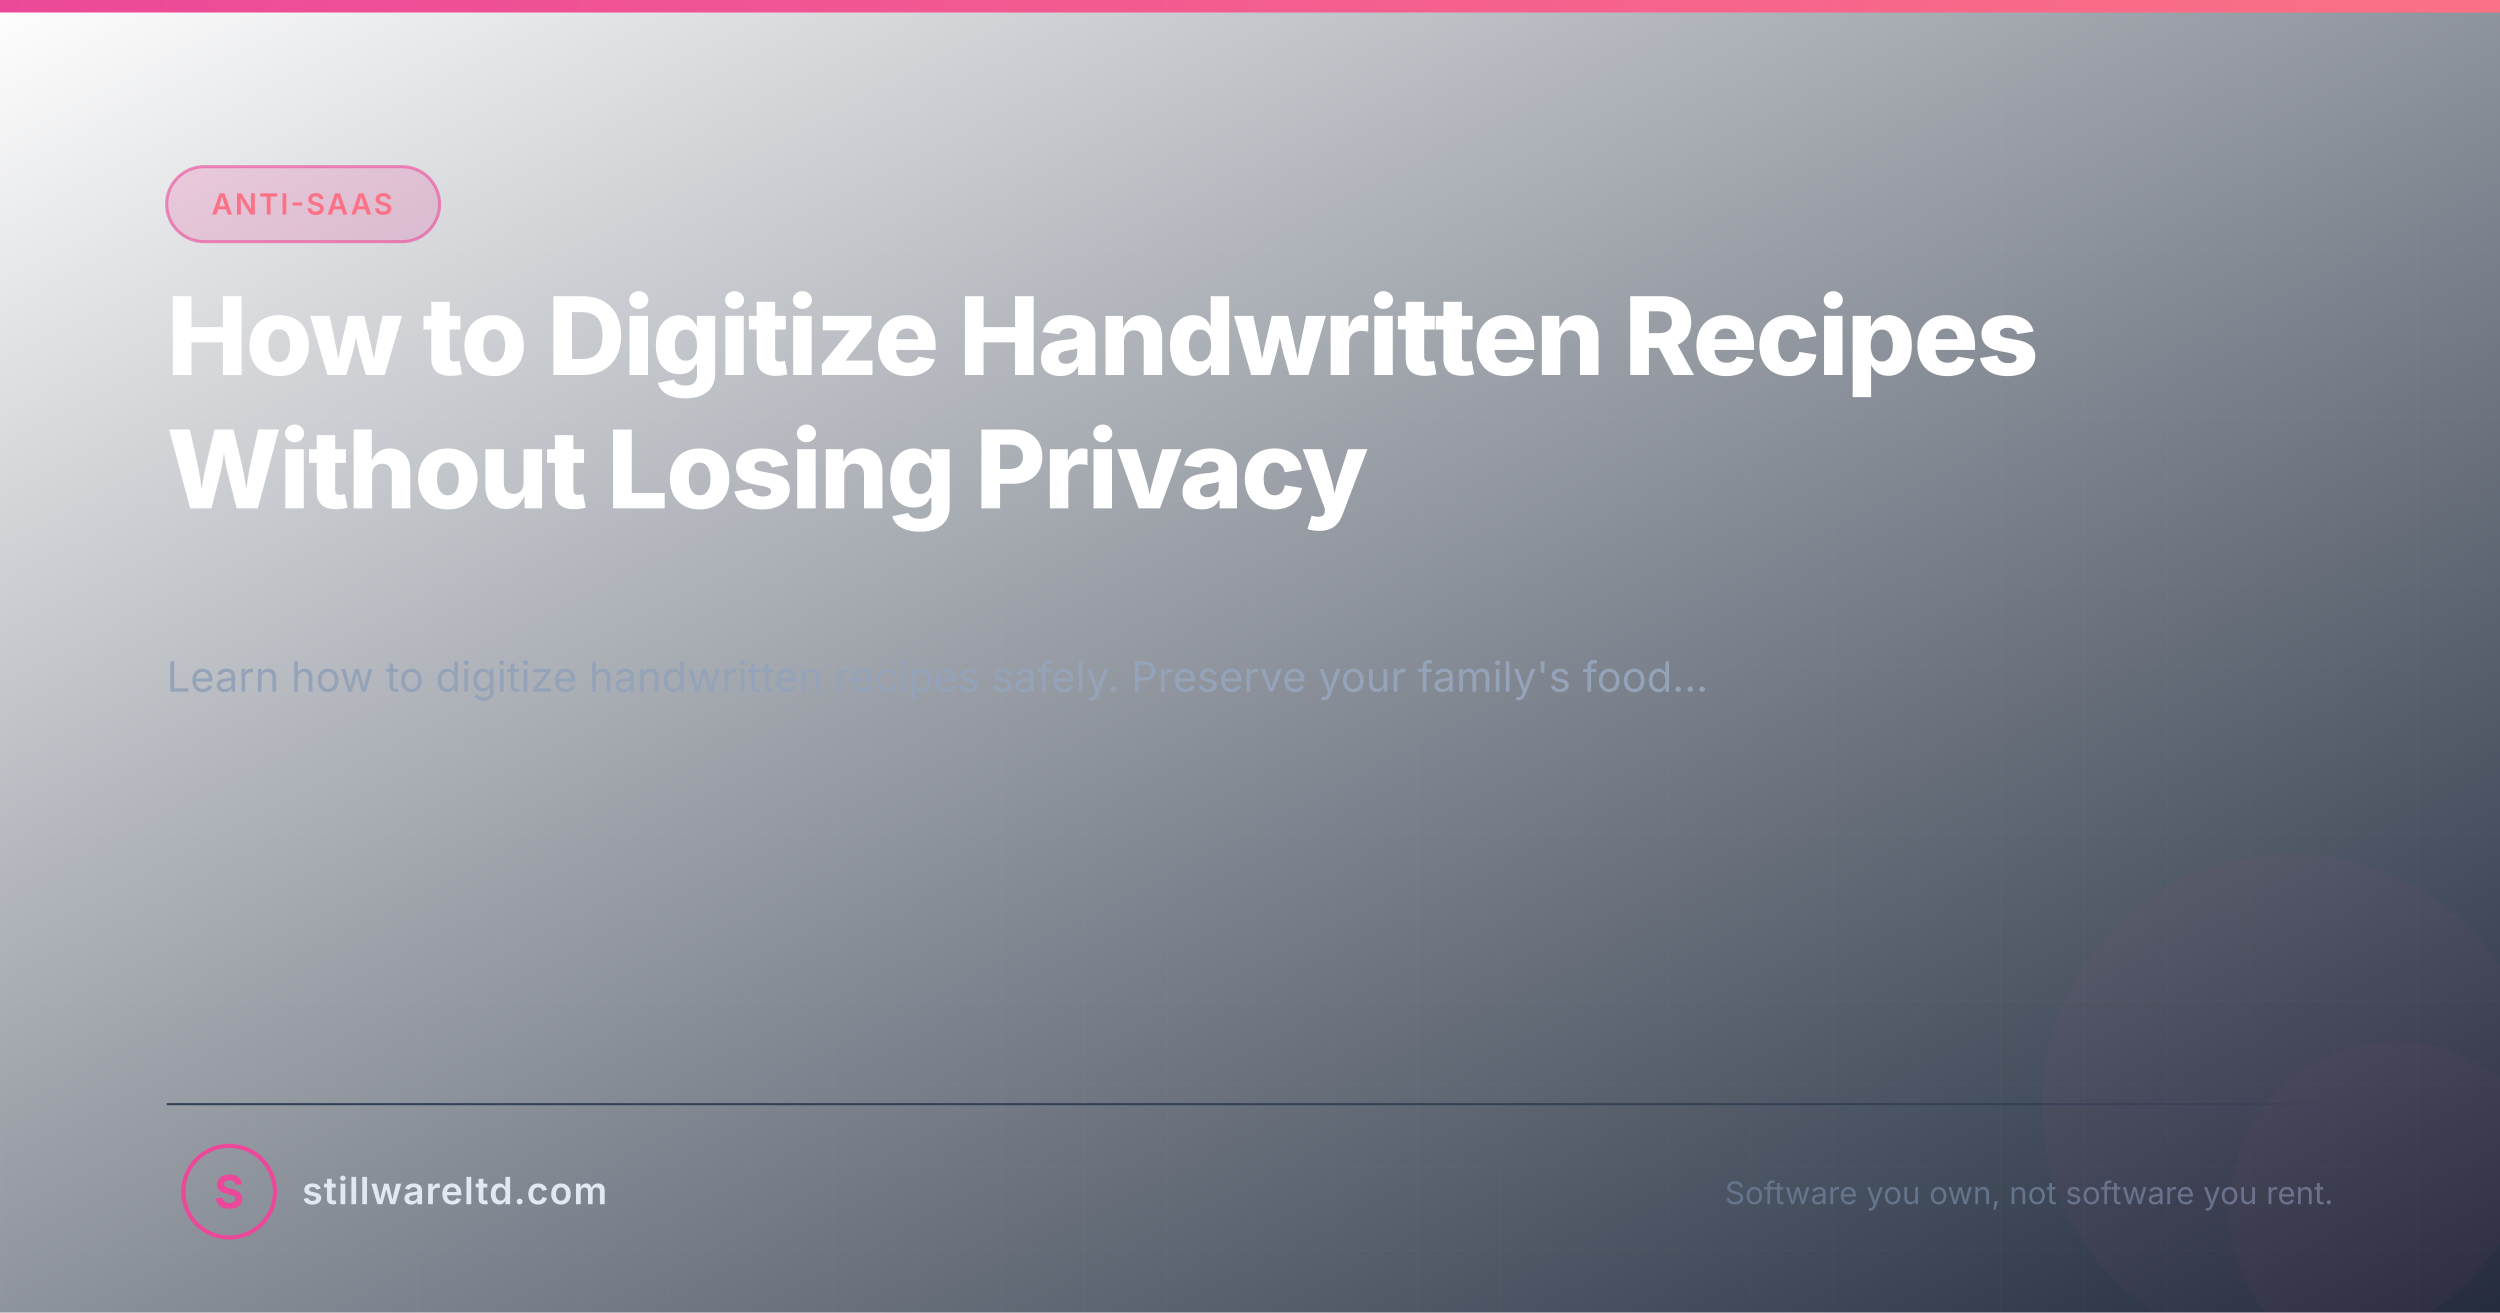
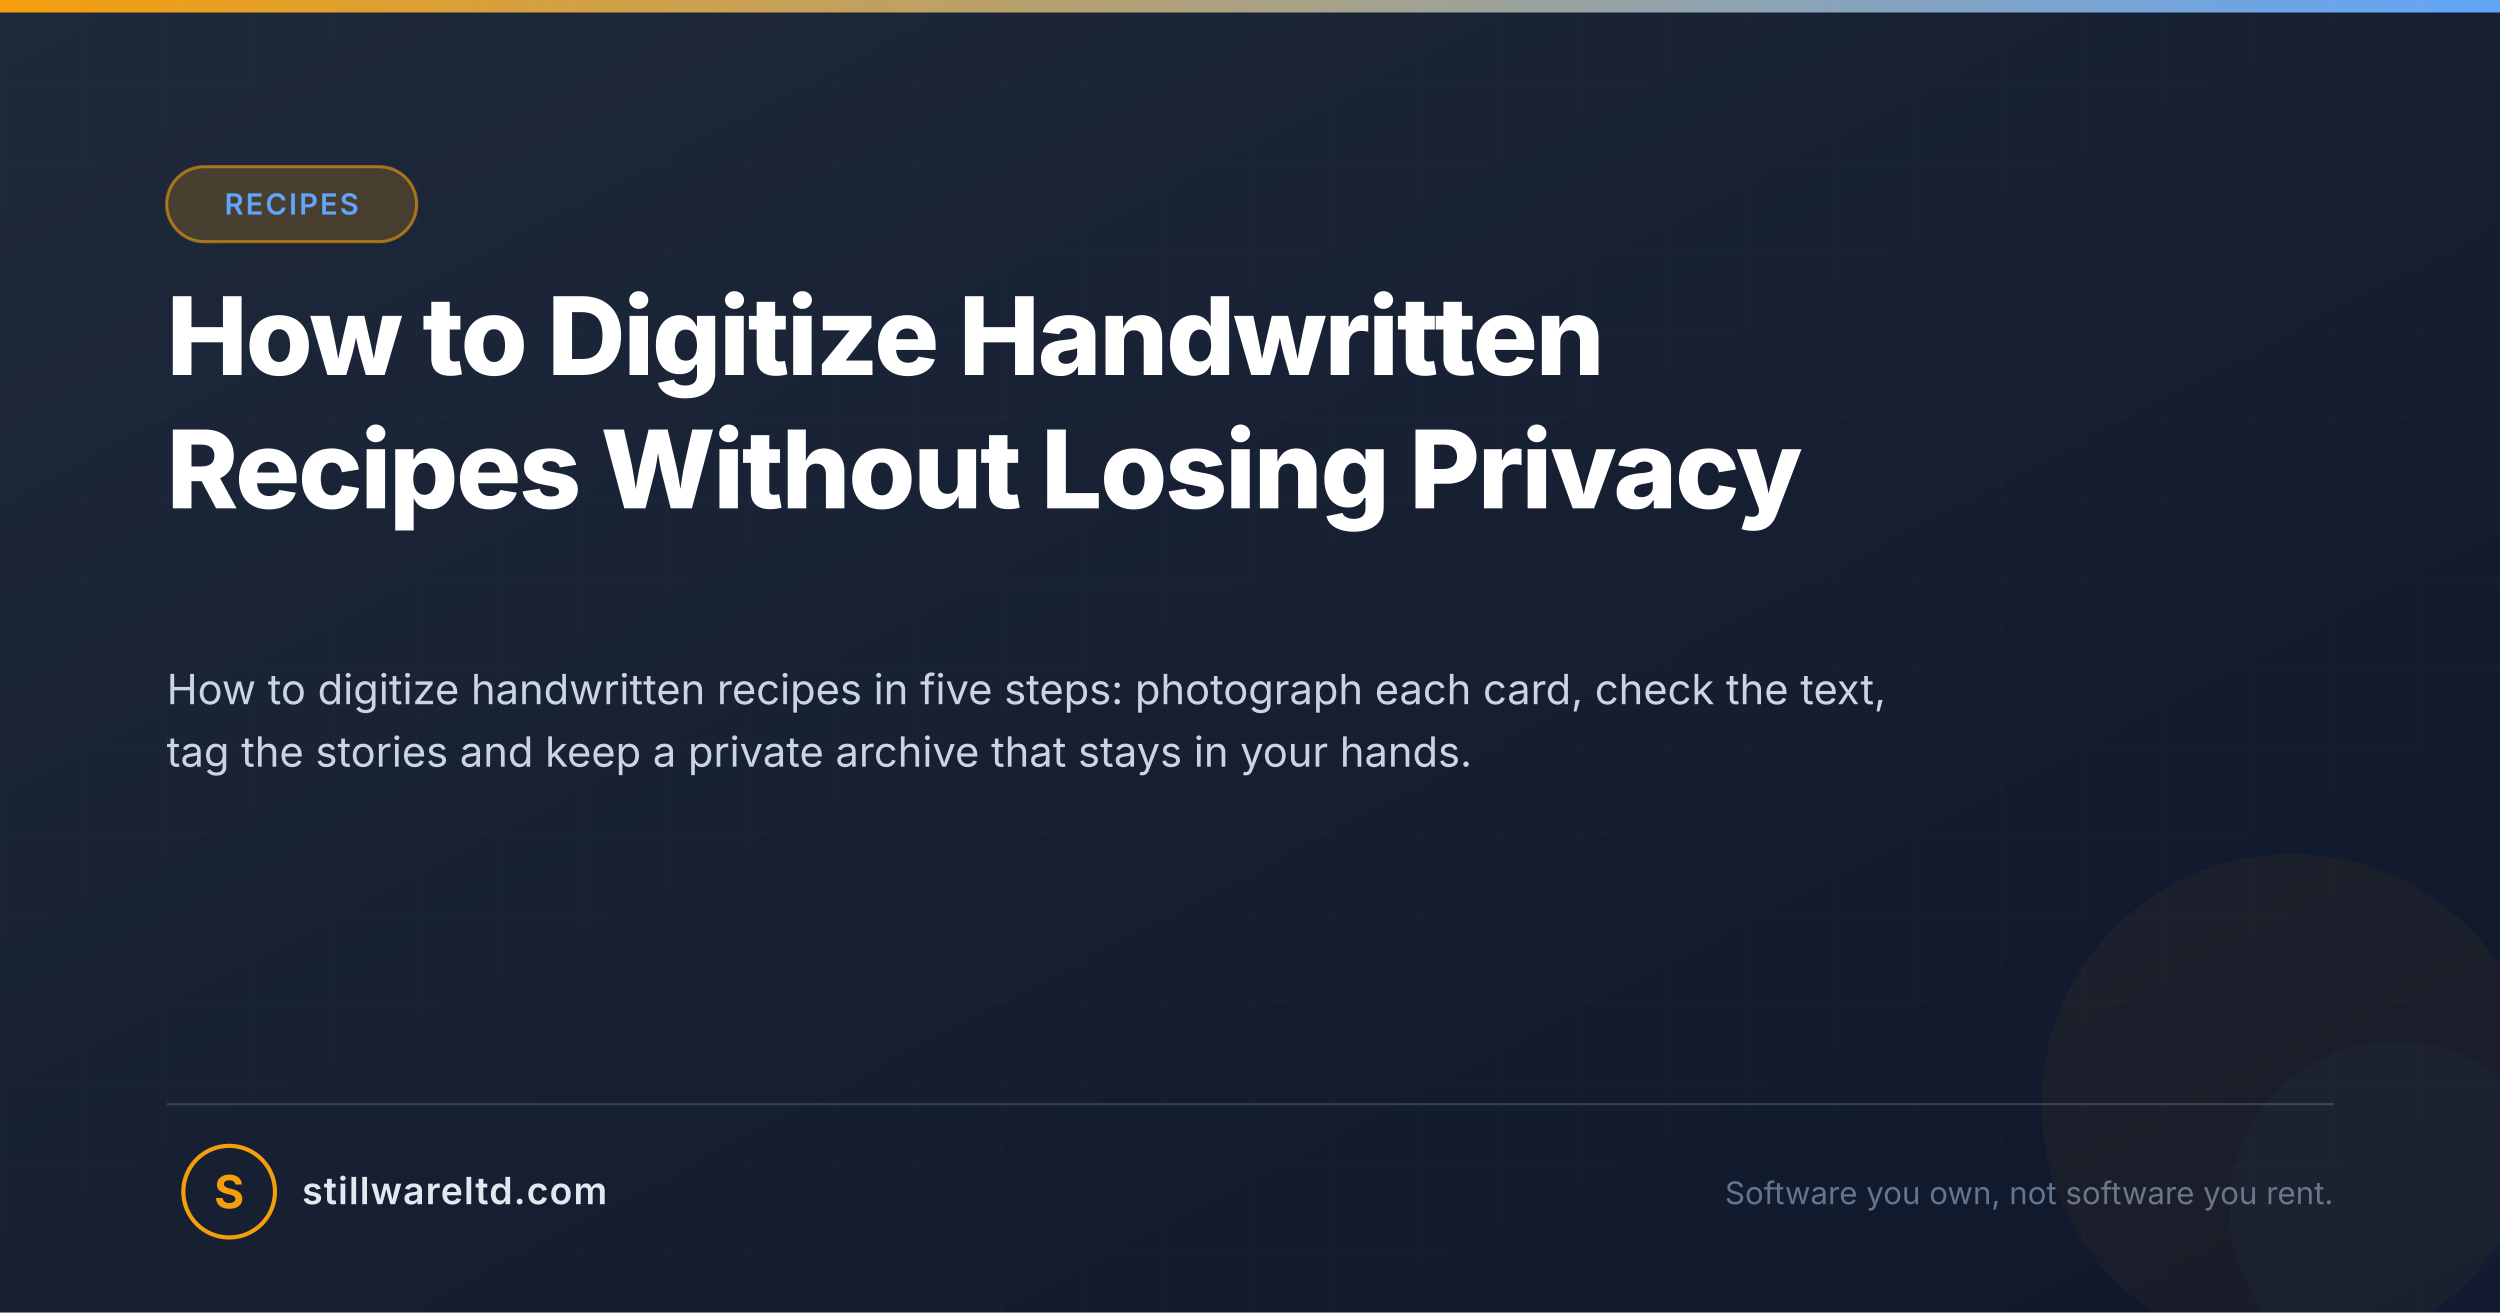
<svg xmlns="http://www.w3.org/2000/svg" viewBox="0 0 1200 630" width="1200" height="630">
  <defs>
    <linearGradient id="bgGrad" x1="0%" y1="0%" x2="100%" y2="100%">
-       <stop offset="0%" style="stop-color:#ffffff;stop-opacity:1" />
-       <stop offset="100%" style="stop-color:#1e293b;stop-opacity:1" />
+       <stop offset="0%" style="stop-color:#1e293b;stop-opacity:1" />
+       <stop offset="100%" style="stop-color:#0f172a;stop-opacity:1" />
    </linearGradient>
    <linearGradient id="accentGrad" x1="0%" y1="0%" x2="100%" y2="0%">
-       <stop offset="0%" style="stop-color:#ec4899;stop-opacity:1" />
-       <stop offset="100%" style="stop-color:#fb7185;stop-opacity:1" />
+       <stop offset="0%" style="stop-color:#f59e0b;stop-opacity:1" />
+       <stop offset="100%" style="stop-color:#60a5fa;stop-opacity:1" />
    </linearGradient>
  </defs>
  <style>
    text { font-family: Inter, system-ui, -apple-system, sans-serif; }
  </style>
  <rect width="1200" height="630" fill="url(#bgGrad)" />
  <rect width="1200" height="6" fill="url(#accentGrad)" />
  <pattern id="grid" width="40" height="40" patternUnits="userSpaceOnUse">
    <rect width="40" height="40" fill="none" />
    <path d="M 40 0 L 0 0 0 40" fill="none" stroke="#ffffff" stroke-width="0.3" opacity="0.05" />
  </pattern>
  <rect width="1200" height="630" fill="url(#grid)" />
-   <rect x="80" y="80" width="131" height="36" rx="18" fill="#ec4899" opacity="0.2" />
-   <rect x="80" y="80" width="131" height="36" rx="18" fill="none" stroke="#ec4899" stroke-width="1.5" opacity="0.6" />
-   <text x="145" y="103" text-anchor="middle" font-size="14" font-weight="600" fill="#fb7185" letter-spacing="1">ANTI-SAAS</text>
-   <text x="80" y="180" font-size="52" font-weight="800" fill="#ffffff" letter-spacing="-1">How to Digitize Handwritten Recipes</text>
-   <text x="80" y="244" font-size="52" font-weight="800" fill="#ffffff" letter-spacing="-1">Without Losing Privacy</text>
-   <text x="80" y="332" font-size="20" fill="#94a3b8" font-weight="400">
-     Learn how to digitize handwritten recipes safely. Preserve your family's food...
-   </text>
+   <rect x="80" y="80" width="120" height="36" rx="18" fill="#f59e0b" opacity="0.2" />
+   <rect x="80" y="80" width="120" height="36" rx="18" fill="none" stroke="#f59e0b" stroke-width="1.5" opacity="0.6" />
+   <text x="140" y="103" text-anchor="middle" font-size="14" font-weight="600" fill="#60a5fa" letter-spacing="1">RECIPES</text>
+   <text x="80" y="180" font-size="52" font-weight="800" fill="#ffffff" letter-spacing="-1">How to Digitize Handwritten</text>
+   <text x="80" y="244" font-size="52" font-weight="800" fill="#ffffff" letter-spacing="-1">Recipes Without Losing Privacy</text>
+   <text x="80" y="338" font-size="20" fill="#cbd5e1" font-weight="400">How to digitize handwritten recipes in five steps: photograph each card, check the text,</text>
+   <text x="80" y="368" font-size="20" fill="#cbd5e1" font-weight="400">tag the stories and keep a private archive that stays in your hands.</text>
  <line x1="80" y1="530" x2="1120" y2="530" stroke="#334155" stroke-width="1" />
-   <circle cx="110" cy="572" r="22" fill="none" stroke="#ec4899" stroke-width="2" />
-   <text x="110" y="580" text-anchor="middle" font-size="22" font-weight="700" fill="#ec4899">S</text>
+   <circle cx="110" cy="572" r="22" fill="none" stroke="#f59e0b" stroke-width="2" />
+   <text x="110" y="580" text-anchor="middle" font-size="22" font-weight="700" fill="#f59e0b">S</text>
  <text x="145" y="578" font-size="18" font-weight="600" fill="#e2e8f0" letter-spacing="0.5">stillwareltd.com</text>
  <text x="1120" y="578" text-anchor="end" font-size="15" fill="#64748b" font-weight="400">Software you own, not software you rent.</text>
-   <circle cx="1100" cy="530" r="120" fill="#ec4899" opacity="0.04" />
-   <circle cx="1150" cy="580" r="80" fill="#fb7185" opacity="0.03" />
+   <circle cx="1100" cy="530" r="120" fill="#f59e0b" opacity="0.04" />
+   <circle cx="1150" cy="580" r="80" fill="#60a5fa" opacity="0.03" />
</svg>
